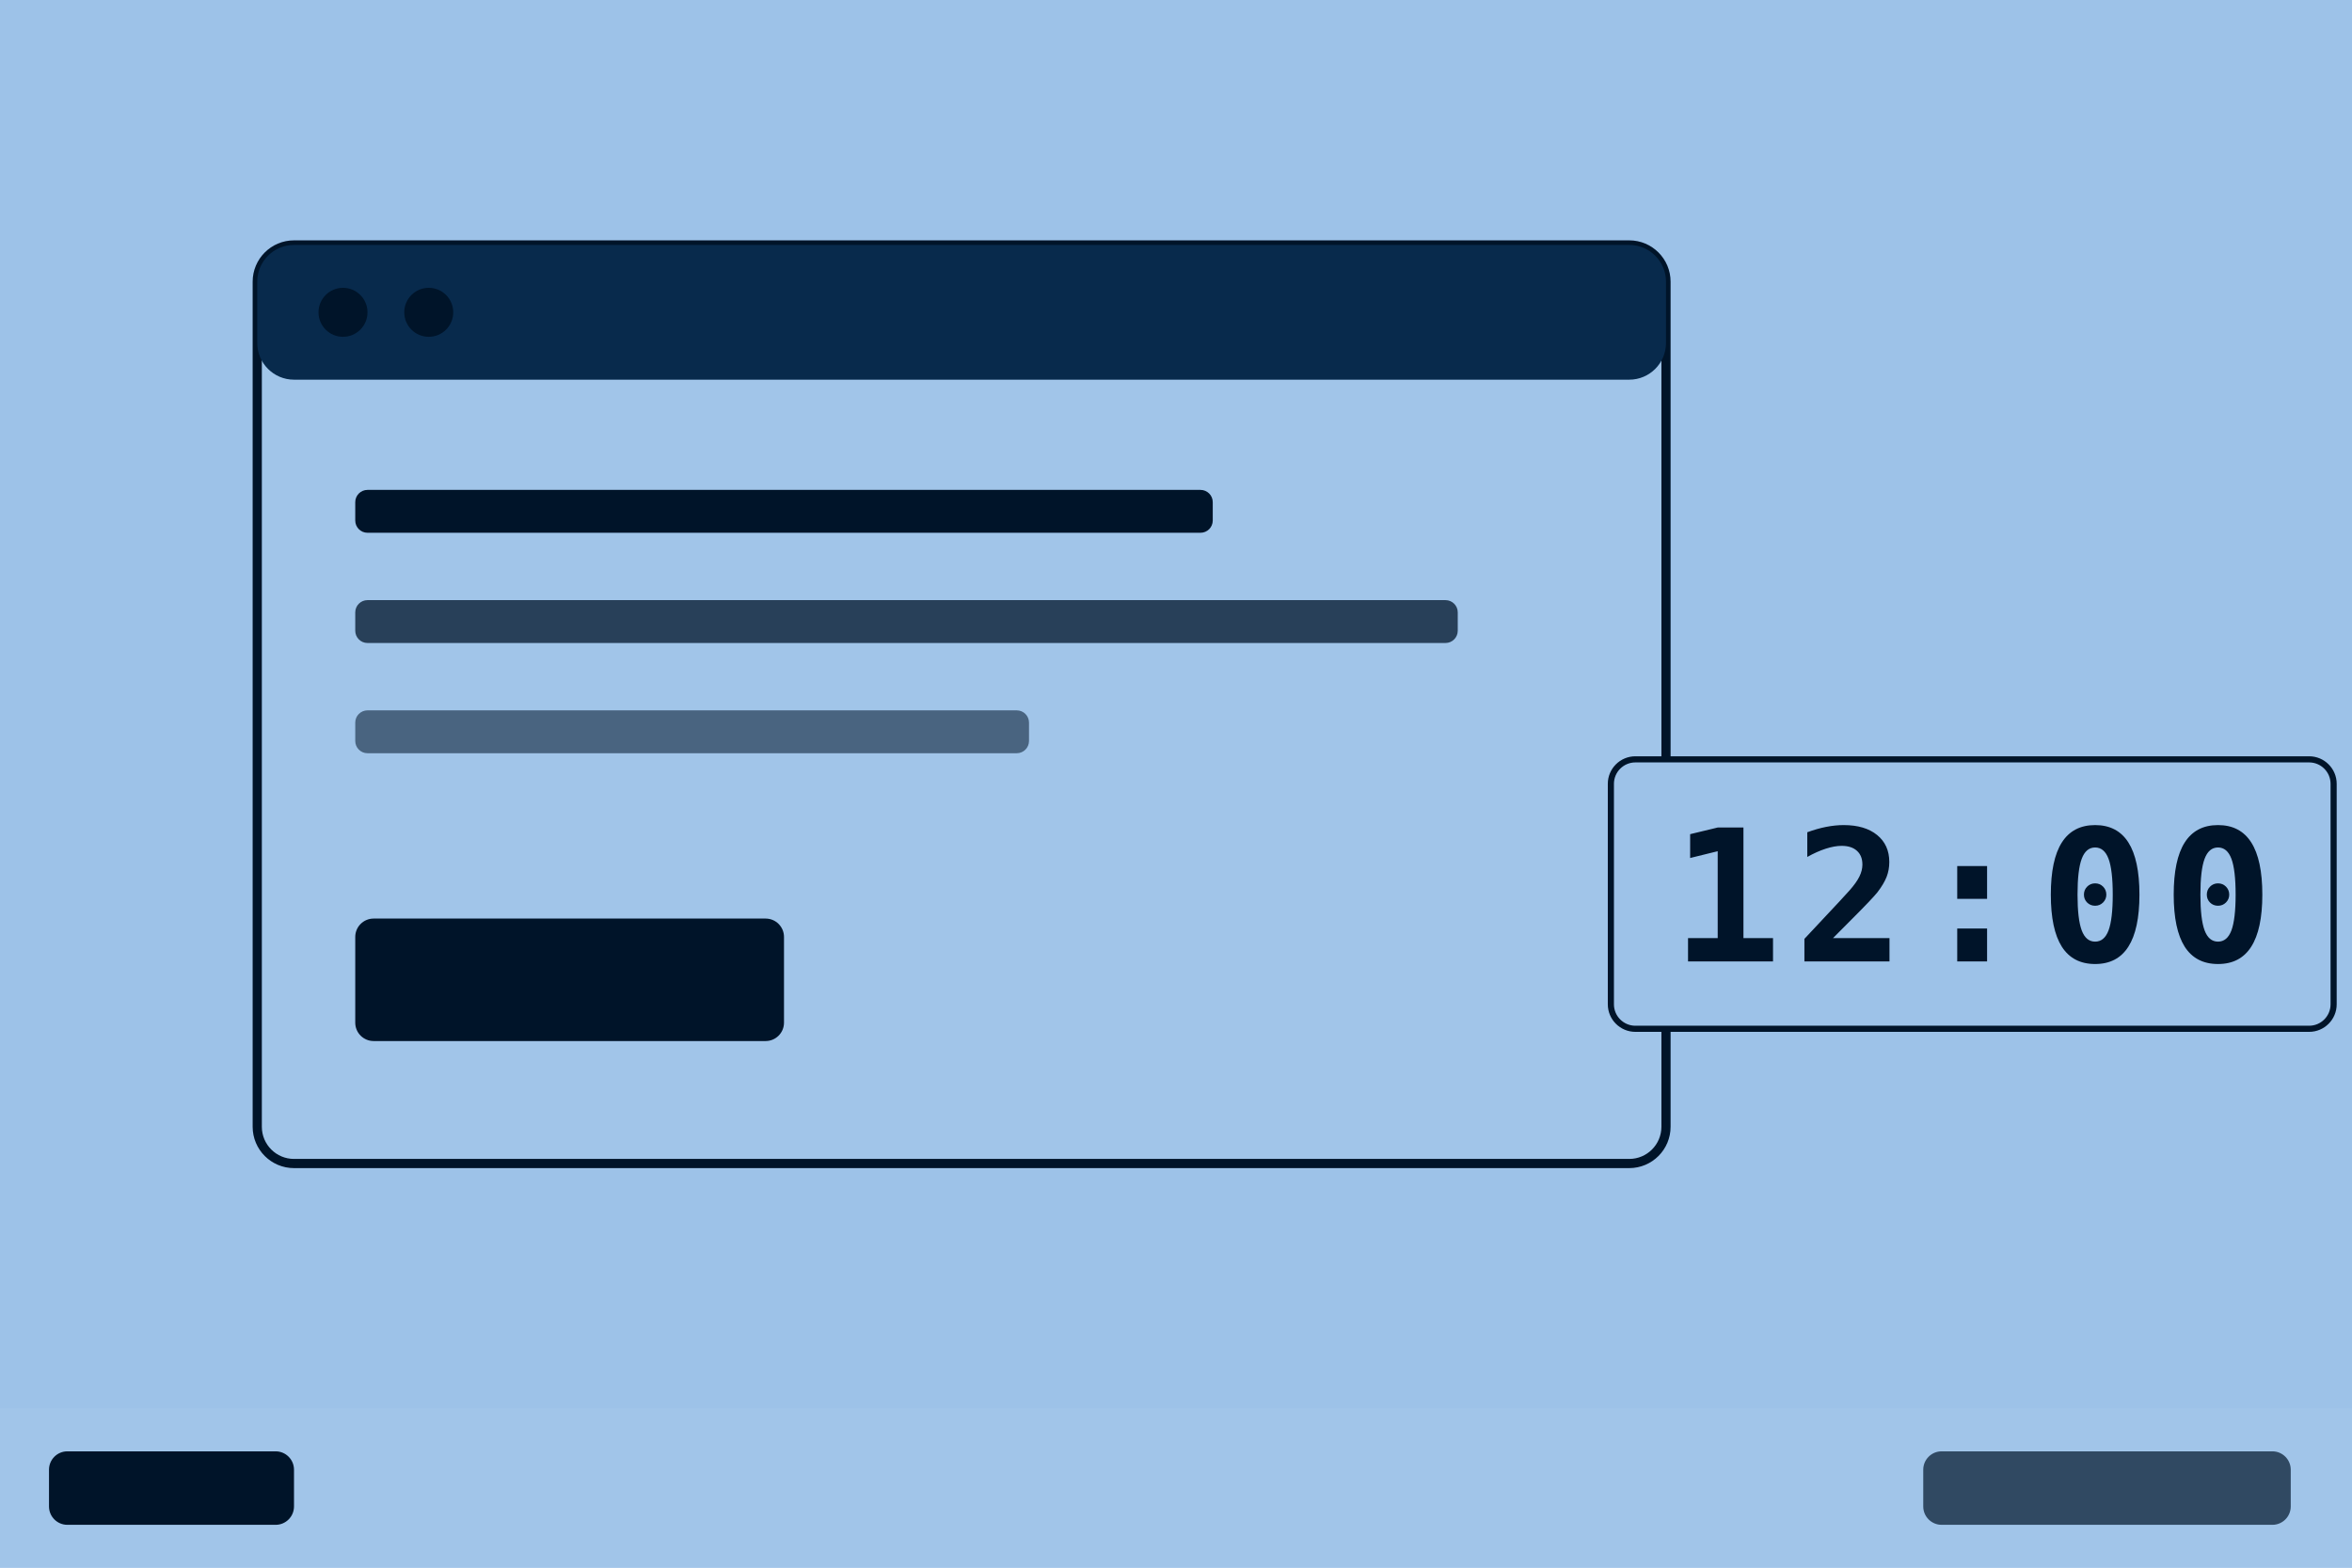
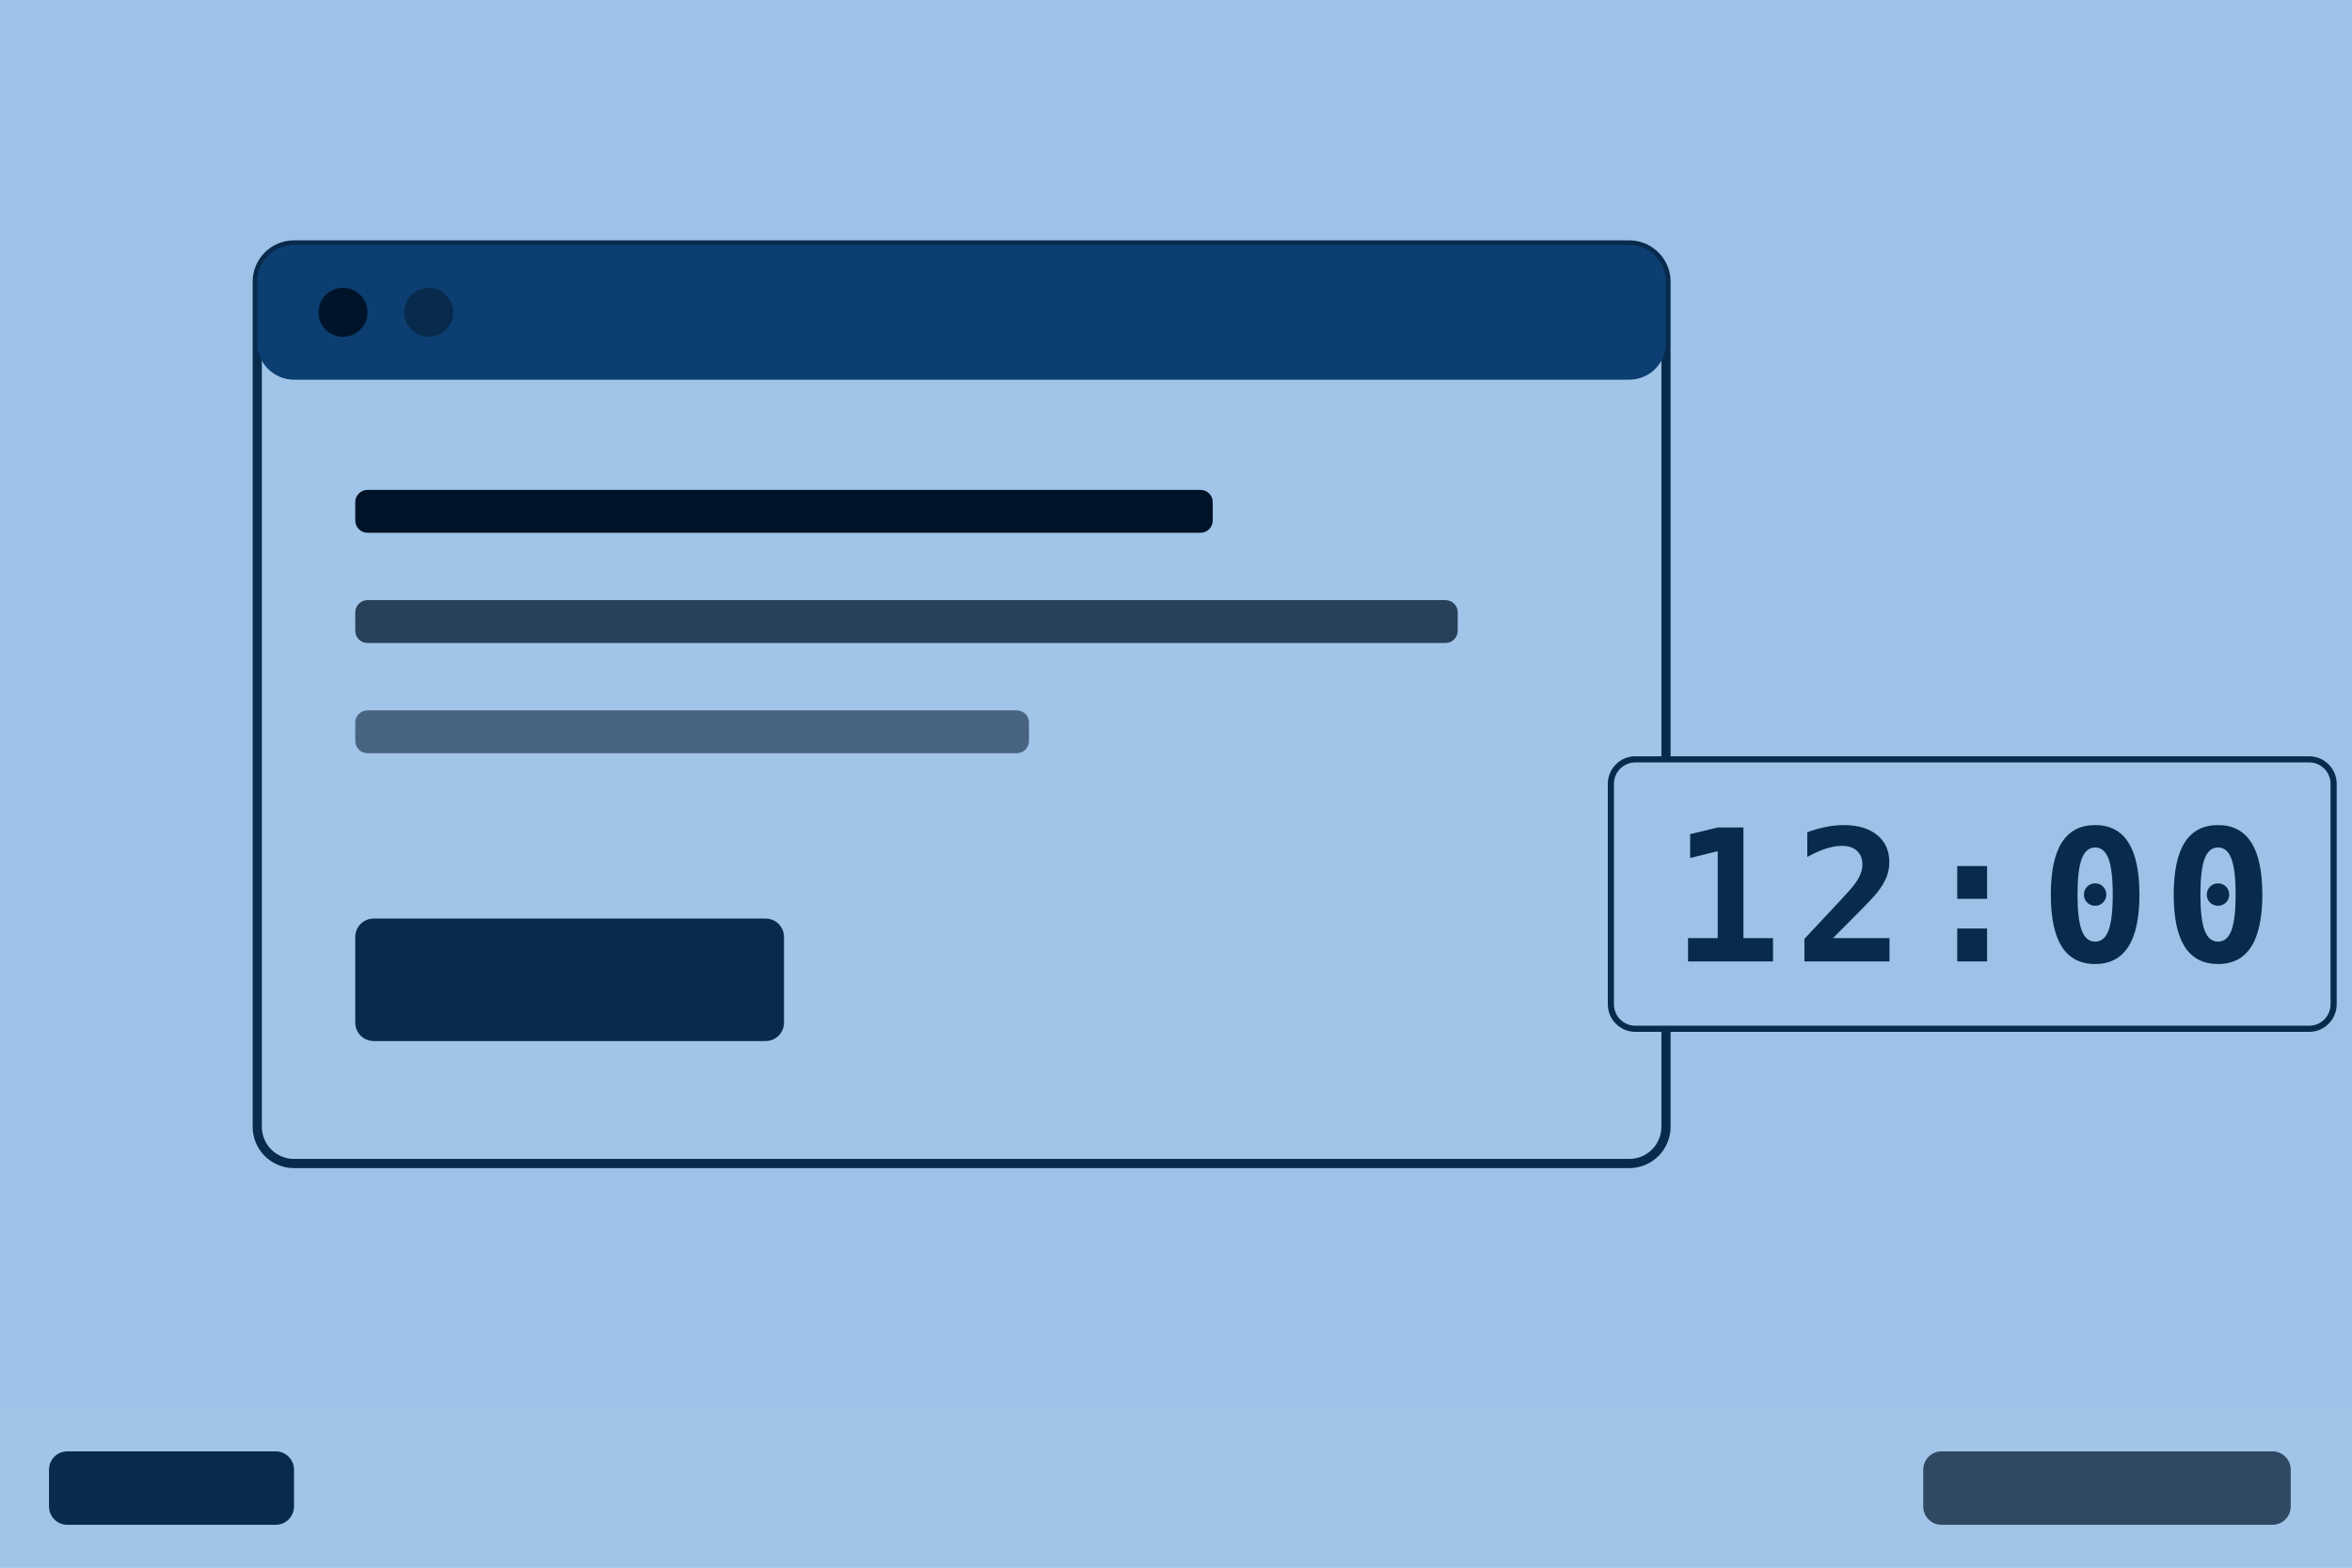
<svg xmlns="http://www.w3.org/2000/svg" width="384" height="256" viewBox="0 0 384 256">
  <rect width="384" height="256" fill="#9dc2e8" />
-   <rect x="42" y="40" width="230" height="150" rx="6" fill="#a1c5e9" stroke="#001429" stroke-width="1.5" />
-   <rect x="42" y="40" width="230" height="22" rx="6" fill="#082a4c" />
+   <rect x="42" y="40" width="230" height="150" rx="6" fill="#a1c5e9" stroke="#082a4c" stroke-width="1.5" />
+   <rect x="42" y="40" width="230" height="22" rx="6" fill="#0c3e71" />
  <circle cx="56" cy="51" r="4" fill="#001429" />
-   <circle cx="70" cy="51" r="4" fill="#001429" />
+   <circle cx="70" cy="51" r="4" fill="#082a4c" />
  <rect x="58" y="80" width="140" height="7" rx="2" fill="#001429" />
  <rect x="58" y="98" width="180" height="7" rx="2" fill="#001429" opacity="0.75" />
  <rect x="58" y="116" width="110" height="7" rx="2" fill="#001429" opacity="0.55" />
-   <rect x="58" y="150" width="70" height="20" rx="3" fill="#001429" />
+   <rect x="58" y="150" width="70" height="20" rx="3" fill="#082a4c" />
  <g transform="translate(322,150)" font-family="monospace" font-weight="bold">
-     <rect x="-59.0" y="-26" width="118.0" height="44" rx="4" fill="#9dc2e8" stroke="#001429" stroke-width="1" />
-     <text x="0" y="7" font-size="30" fill="#001429" text-anchor="middle" letter-spacing="2">12:00</text>
+     <rect x="-59.0" y="-26" width="118.0" height="44" rx="4" fill="#9dc2e8" stroke="#082a4c" stroke-width="1" />
+     <text x="0" y="7" font-size="30" fill="#082a4c" text-anchor="middle" letter-spacing="2">12:00</text>
  </g>
  <rect x="0" y="230" width="384" height="26" fill="#a1c5e9" />
-   <rect x="8" y="237" width="40" height="12" rx="3" fill="#001429" />
+   <rect x="8" y="237" width="40" height="12" rx="3" fill="#082a4c" />
  <rect x="314" y="237" width="60" height="12" rx="3" fill="#001429" opacity="0.7" />
</svg>
